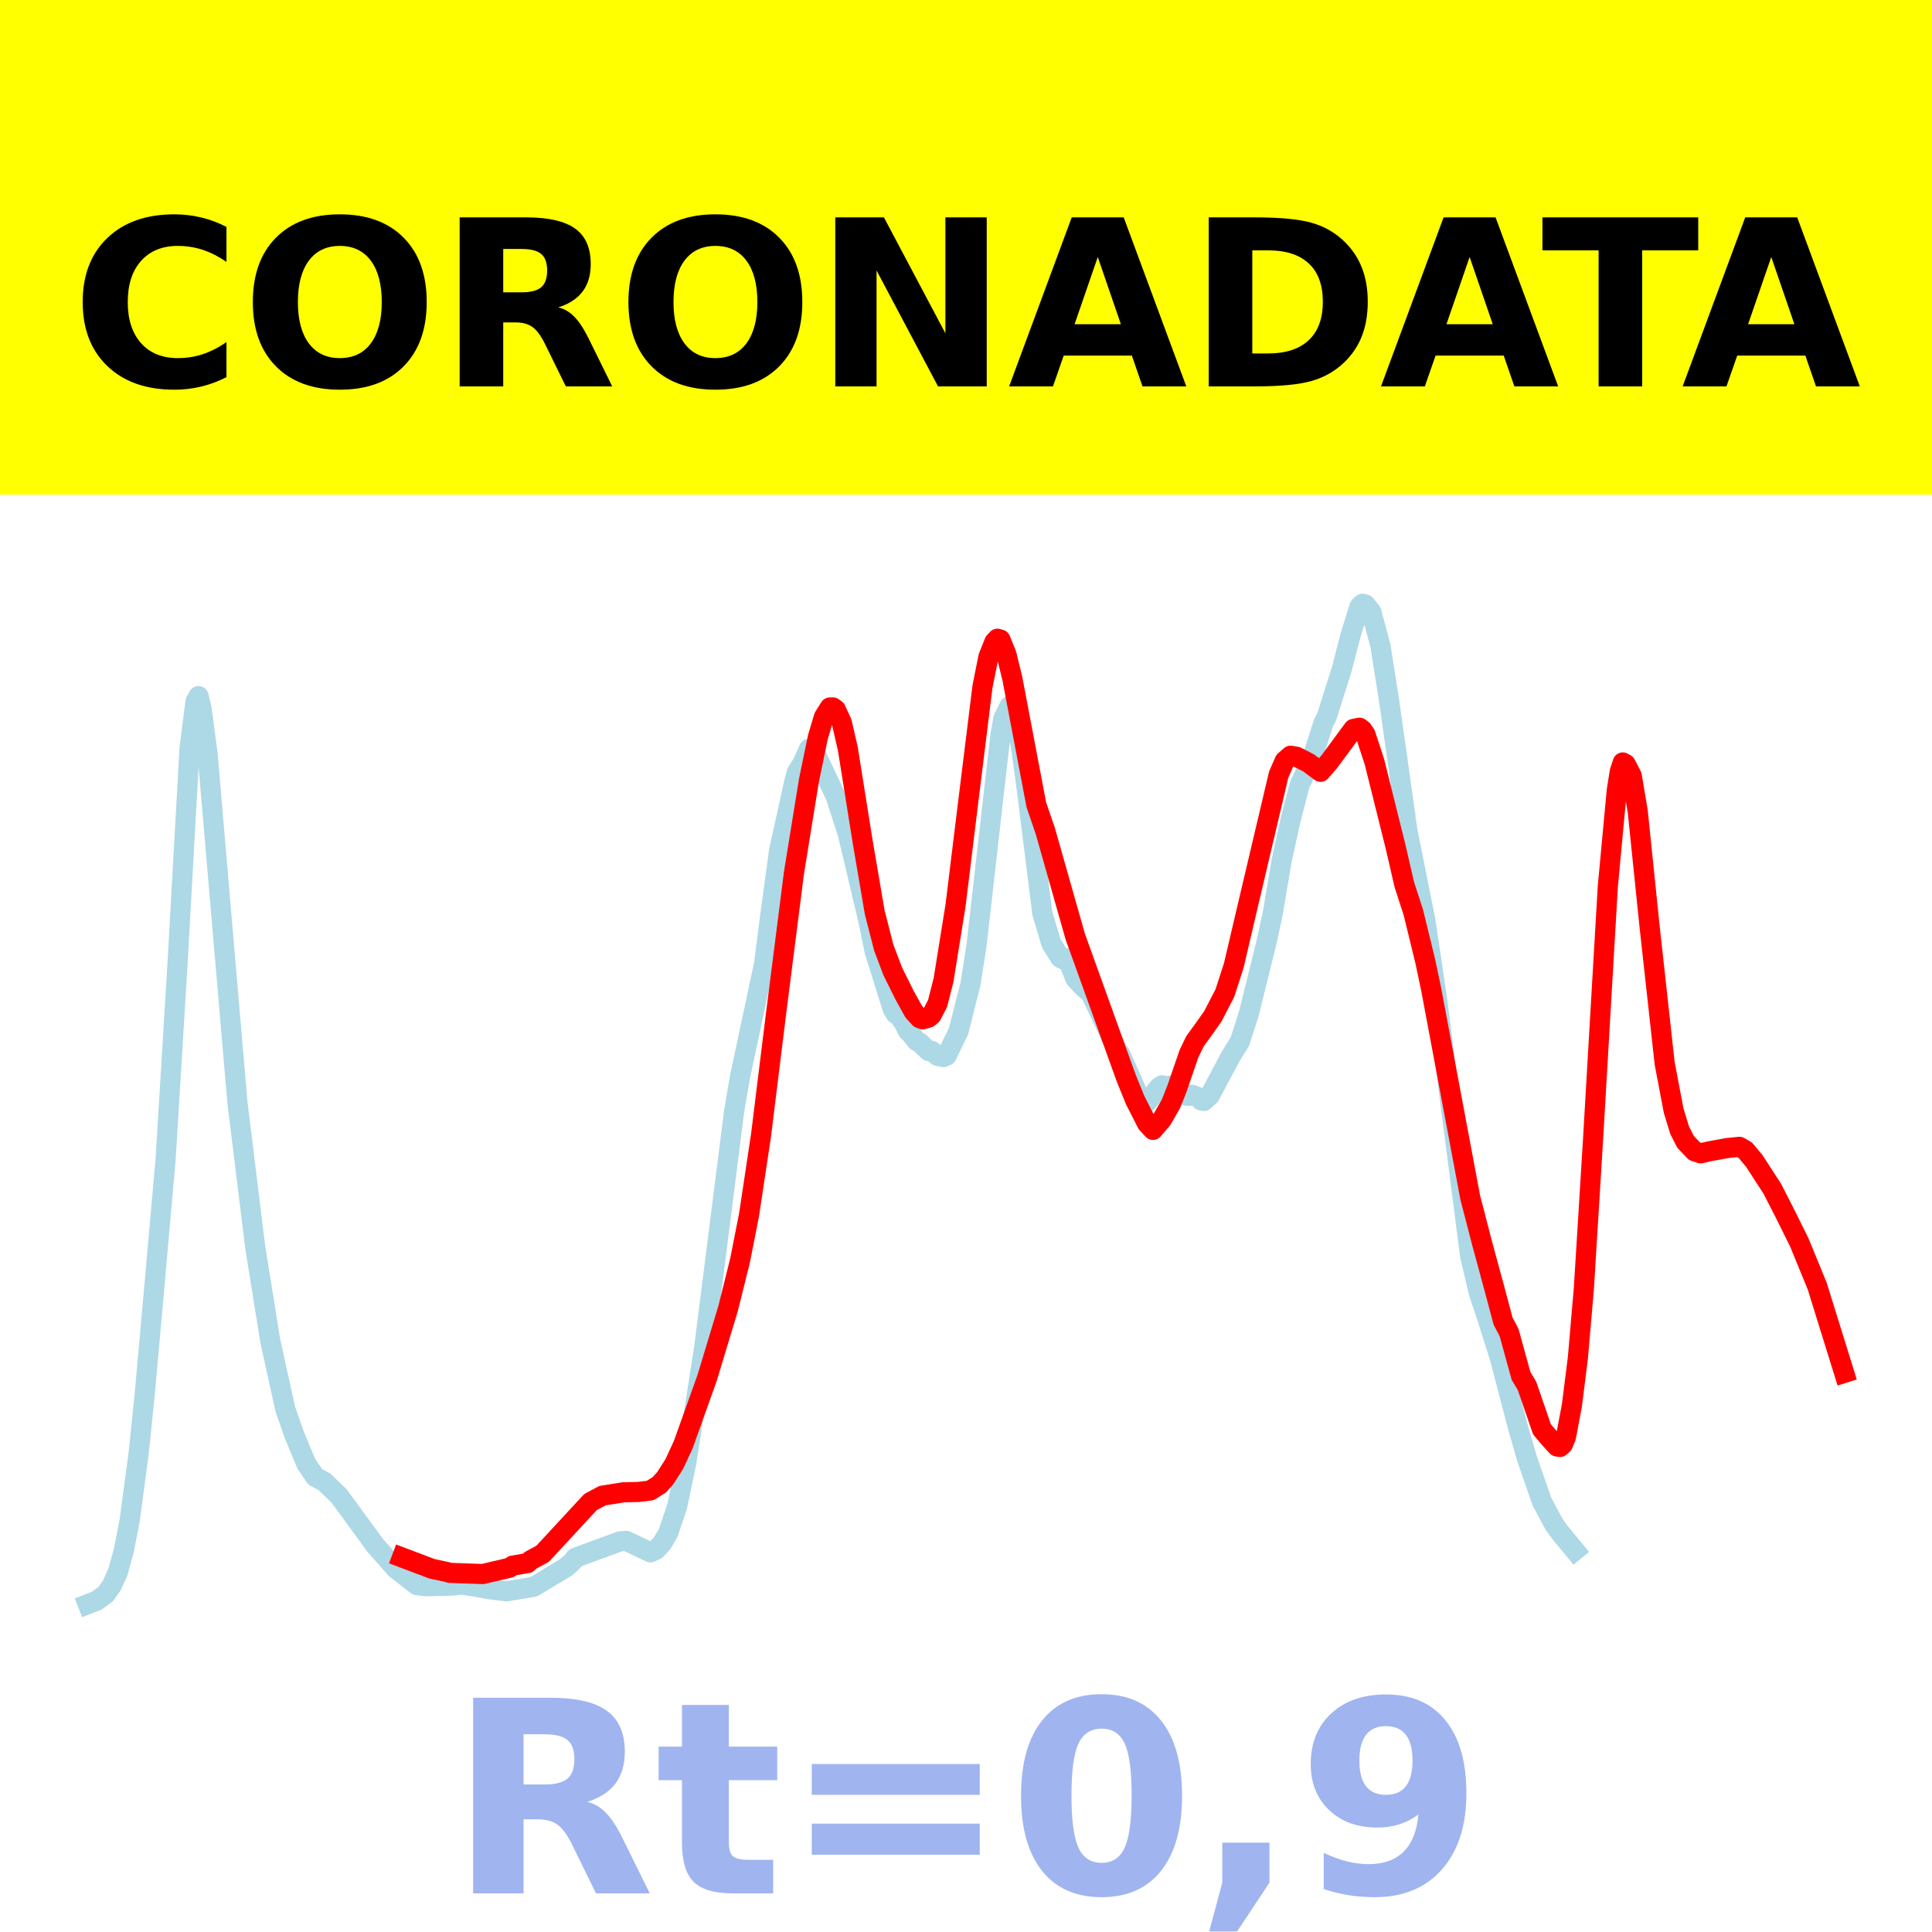
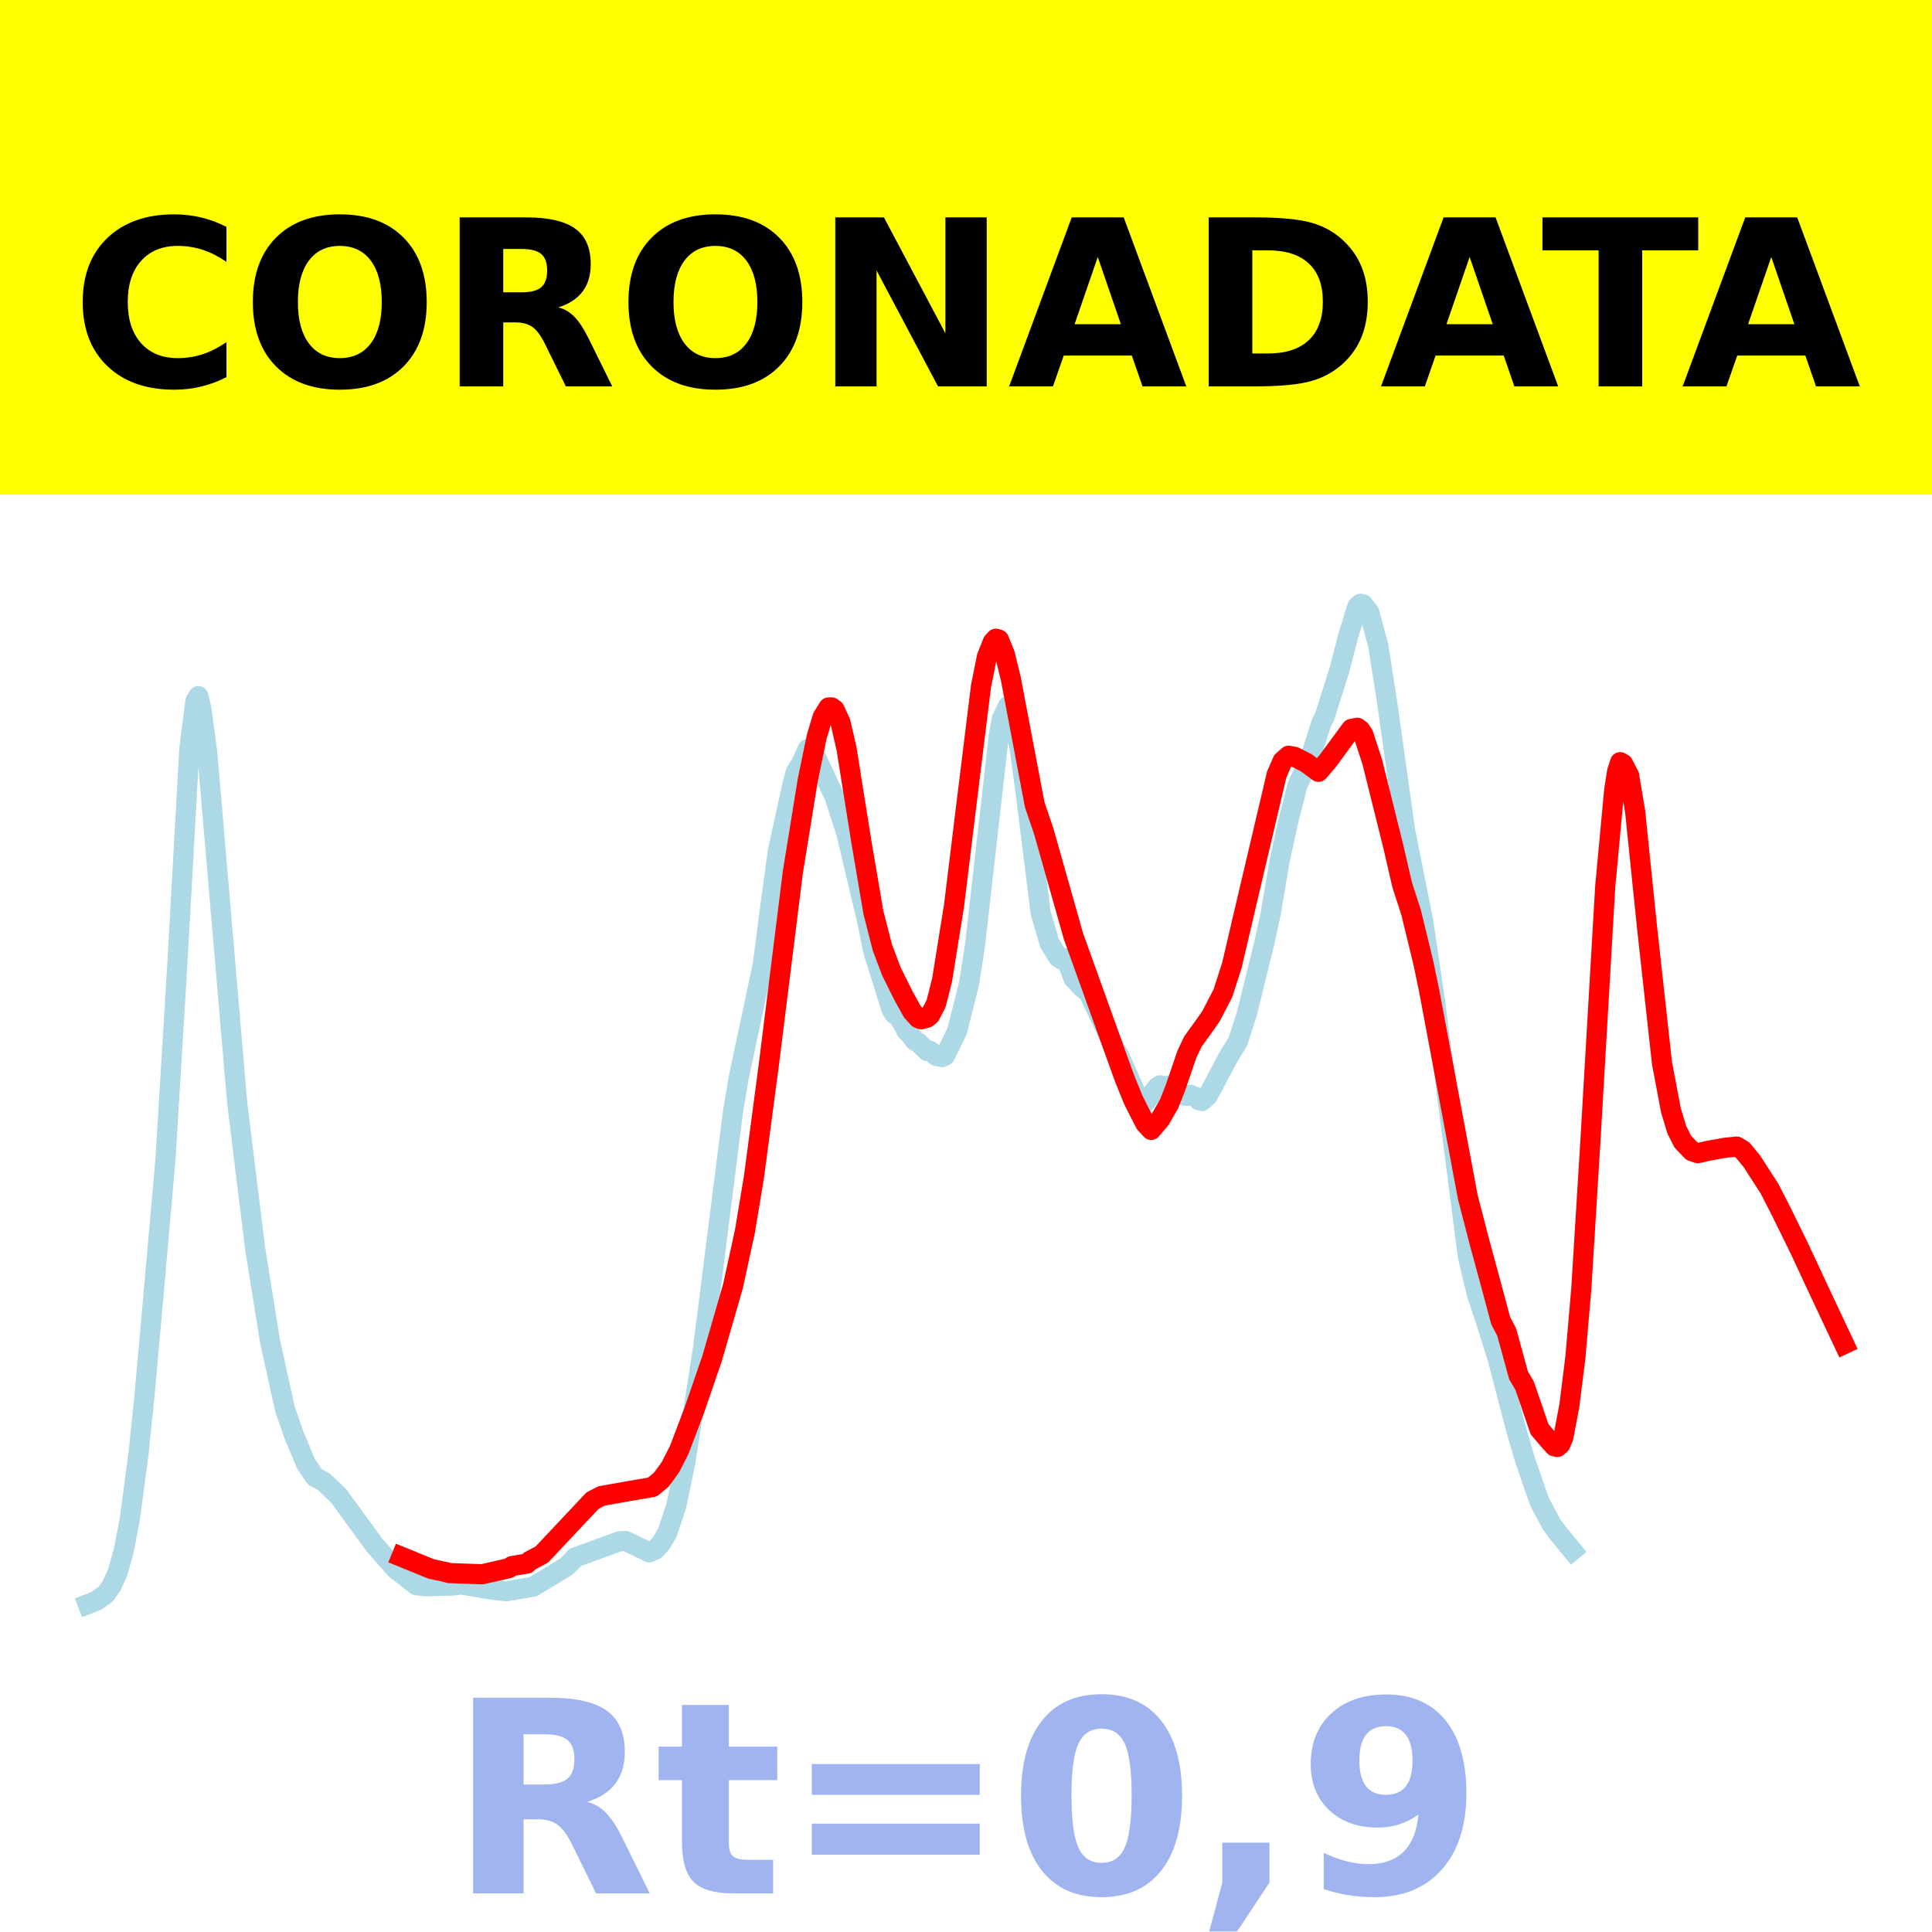
<svg xmlns="http://www.w3.org/2000/svg" xmlns:xlink="http://www.w3.org/1999/xlink" height="144pt" version="1.1" viewBox="0 0 144 144" width="144pt">
  <defs>
    <style type="text/css">*{stroke-linecap:butt;stroke-linejoin:round;}</style>
  </defs>
  <g id="figure_1">
    <g id="patch_1">
      <path d="M 0 144  L 144 144  L 144 0  L 0 0  z " style="fill:#ffffff;" />
    </g>
    <g id="axes_1">
      <g id="patch_2">
        <path d="M 0 144  L 144 144  L 144 0  L 0 0  z " style="fill:#ffffff;" />
      </g>
      <g id="line2d_1">
-         <path clip-path="url(#pc4ce36c7c8)" d="M 6.545 119.565  L 7.214 119.304  L 7.884 118.81  L 8.33 118.177  L 8.776 117.191  L 9.222 115.6  L 9.668 113.303  L 10.337 108.3  L 10.783 103.954  L 11.452 96.491  L 12.344 86.401  L 13.236 71.75  L 14.128 55.78  L 14.574 52.276  L 14.797 51.885  L 15.02 52.803  L 15.466 56.142  L 17.696 82.173  L 19.034 93.035  L 20.149 99.969  L 21.264 105.023  L 21.933 106.944  L 22.825 109.089  L 23.495 110.081  L 24.164 110.434  L 25.279 111.506  L 27.955 115.168  L 29.516 116.941  L 31.077 118.15  L 31.746 118.23  L 33.753 118.178  L 34.422 118.099  L 35.76 118.318  L 36.429 118.444  L 37.767 118.608  L 39.775 118.271  L 42.228 116.794  L 42.674 116.378  L 42.897 116.099  L 46.242 114.876  L 46.688 114.852  L 48.472 115.703  L 48.918 115.502  L 49.364 115.005  L 49.81 114.243  L 50.479 112.248  L 51.148 109.041  L 52.486 100.429  L 54.716 82.842  L 55.162 80.226  L 56.947 71.855  L 57.393 68.378  L 58.062 63.448  L 59.177 58.367  L 59.4 57.554  L 59.846 56.835  L 60.292 55.819  L 60.515 55.922  L 60.961 56.548  L 62.299 59.385  L 63.191 62.152  L 64.752 68.747  L 65.198 70.94  L 65.644 72.348  L 66.536 75.205  L 66.759 75.569  L 66.982 75.672  L 67.428 76.336  L 67.651 76.831  L 67.874 77.034  L 68.32 77.596  L 68.543 77.698  L 69.212 78.342  L 69.435 78.323  L 69.881 78.698  L 70.327 78.791  L 70.55 78.687  L 71.442 76.864  L 72.335 73.334  L 72.781 70.497  L 74.565 54.797  L 74.788 53.561  L 75.234 52.642  L 75.457 52.838  L 75.68 53.383  L 76.126 55.841  L 76.572 59.153  L 77.687 68.057  L 78.356 70.315  L 79.025 71.385  L 79.248 71.514  L 79.471 71.413  L 79.694 71.771  L 80.14 72.927  L 80.809 73.643  L 81.255 73.973  L 83.262 78.221  L 83.485 78.541  L 85.046 82.06  L 85.269 82.203  L 85.492 82.166  L 86.384 81.038  L 86.607 80.892  L 87.053 80.998  L 87.276 80.904  L 87.722 81.097  L 88.392 81.654  L 88.615 81.685  L 88.838 81.595  L 89.284 81.77  L 89.507 82.007  L 89.73 82.062  L 90.176 81.654  L 91.737 78.72  L 92.406 77.652  L 93.075 75.582  L 94.413 70.168  L 94.859 68.099  L 95.528 64.137  L 96.197 61.097  L 96.866 58.502  L 97.758 56.645  L 98.204 55.273  L 98.65 53.863  L 98.873 53.459  L 99.988 49.945  L 100.657 47.364  L 101.326 45.213  L 101.549 45  L 101.772 45.054  L 102.218 45.627  L 102.887 48.11  L 103.556 52.359  L 104.895 61.88  L 105.787 66.355  L 106.233 68.561  L 107.125 74.595  L 109.578 93.638  L 110.247 96.439  L 110.916 98.441  L 111.808 101.278  L 113.146 106.407  L 113.815 108.721  L 114.93 111.93  L 115.822 113.596  L 116.268 114.214  L 117.383 115.57  L 117.383 115.57  " style="fill:none;stroke:#add8e6;stroke-linecap:square;stroke-width:1.5;" />
+         <path clip-path="url(#p52b9c51bb5)" d="M 6.545 119.565  L 7.213 119.304  L 7.881 118.81  L 8.327 118.177  L 8.772 117.191  L 9.217 115.6  L 9.662 113.303  L 10.33 108.3  L 10.776 103.954  L 11.443 96.491  L 12.334 86.401  L 13.224 71.75  L 14.115 55.78  L 14.56 52.276  L 14.783 51.885  L 15.006 52.803  L 15.451 56.142  L 17.677 82.173  L 19.013 93.035  L 20.126 99.969  L 21.239 105.023  L 21.907 106.944  L 22.798 109.089  L 23.466 110.081  L 24.134 110.434  L 25.247 111.506  L 27.918 115.168  L 29.477 116.941  L 31.035 118.15  L 31.703 118.23  L 33.707 118.178  L 34.375 118.099  L 35.711 118.318  L 36.378 118.444  L 37.714 118.608  L 39.718 118.271  L 42.167 116.794  L 42.612 116.378  L 42.835 116.099  L 46.174 114.876  L 46.62 114.852  L 48.401 115.703  L 48.846 115.502  L 49.291 115.005  L 49.737 114.243  L 50.404 112.248  L 51.072 109.041  L 52.408 100.429  L 54.635 82.842  L 55.08 80.226  L 56.861 71.855  L 57.306 68.378  L 57.974 63.448  L 59.087 58.367  L 59.31 57.554  L 59.755 56.835  L 60.2 55.819  L 60.423 55.922  L 60.868 56.548  L 62.204 59.385  L 63.095 62.152  L 64.653 68.747  L 65.098 70.94  L 65.544 72.348  L 66.434 75.205  L 66.657 75.569  L 66.879 75.672  L 67.325 76.336  L 67.547 76.831  L 67.77 77.034  L 68.215 77.596  L 68.438 77.698  L 69.106 78.342  L 69.328 78.323  L 69.774 78.698  L 70.219 78.791  L 70.442 78.687  L 71.332 76.864  L 72.223 73.334  L 72.668 70.497  L 74.449 54.797  L 74.672 53.561  L 75.117 52.642  L 75.34 52.838  L 75.562 53.383  L 76.007 55.841  L 76.453 59.153  L 77.566 68.057  L 78.234 70.315  L 78.902 71.385  L 79.124 71.514  L 79.347 71.413  L 79.57 71.771  L 80.015 72.927  L 80.683 73.643  L 81.128 73.973  L 83.132 78.221  L 83.354 78.541  L 84.913 82.06  L 85.135 82.203  L 85.358 82.166  L 86.249 81.038  L 86.471 80.892  L 86.917 80.998  L 87.139 80.904  L 87.584 81.097  L 88.252 81.654  L 88.475 81.685  L 88.698 81.595  L 89.143 81.77  L 89.365 82.007  L 89.588 82.062  L 90.033 81.654  L 91.592 78.72  L 92.26 77.652  L 92.928 75.582  L 94.263 70.168  L 94.709 68.099  L 95.377 64.137  L 96.045 61.097  L 96.712 58.502  L 97.603 56.645  L 98.048 55.273  L 98.494 53.863  L 98.716 53.459  L 99.829 49.945  L 100.497 47.364  L 101.165 45.213  L 101.388 45  L 101.61 45.054  L 102.056 45.627  L 102.724 48.11  L 103.391 52.359  L 104.727 61.88  L 105.618 66.355  L 106.063 68.561  L 106.954 74.595  L 109.403 93.638  L 110.071 96.439  L 110.738 98.441  L 111.629 101.278  L 112.965 106.407  L 113.633 108.721  L 114.746 111.93  L 115.636 113.596  L 116.082 114.214  L 117.195 115.57  L 117.195 115.57  " style="fill:none;stroke:#add8e6;stroke-linecap:square;stroke-width:1.5;" />
      </g>
      <g id="line2d_2">
-         <path clip-path="url(#pc4ce36c7c8)" d="M 29.962 116.083  L 32.192 116.927  L 33.307 117.165  L 33.53 117.232  L 35.983 117.319  L 37.99 116.848  L 38.213 116.691  L 39.328 116.502  L 39.551 116.294  L 40.444 115.81  L 44.012 111.955  L 44.904 111.478  L 46.465 111.228  L 47.58 111.203  L 48.472 111.092  L 49.141 110.668  L 49.587 110.171  L 50.256 109.121  L 50.925 107.678  L 52.709 102.688  L 54.27 97.523  L 55.162 93.939  L 55.832 90.534  L 56.724 84.607  L 57.839 75.577  L 59.177 65.058  L 60.292 58.175  L 60.961 54.936  L 61.407 53.445  L 61.853 52.73  L 62.076 52.726  L 62.299 52.886  L 62.745 53.858  L 63.191 55.801  L 64.306 62.779  L 65.198 68.007  L 65.867 70.617  L 66.536 72.392  L 67.428 74.185  L 68.097 75.396  L 68.543 75.887  L 68.766 75.973  L 69.212 75.849  L 69.435 75.659  L 69.881 74.797  L 70.327 73.039  L 71.219 67.492  L 72.112 60.204  L 73.227 51.182  L 73.673 48.956  L 74.119 47.841  L 74.342 47.606  L 74.565 47.67  L 75.011 48.76  L 75.457 50.587  L 77.241 59.979  L 77.91 61.933  L 80.14 69.797  L 83.931 80.329  L 84.6 81.979  L 85.492 83.737  L 85.938 84.216  L 86.607 83.437  L 87.276 82.271  L 87.722 81.149  L 88.615 78.547  L 89.061 77.617  L 89.73 76.698  L 90.399 75.748  L 91.291 74.03  L 91.96 71.958  L 93.075 67.197  L 95.305 57.737  L 95.751 56.714  L 96.197 56.326  L 96.643 56.405  L 97.535 56.863  L 98.427 57.525  L 99.096 56.751  L 100.88 54.329  L 101.326 54.239  L 101.549 54.406  L 101.772 54.733  L 102.441 56.778  L 104.002 63.042  L 104.672 65.939  L 105.341 68  L 106.233 71.653  L 106.679 73.776  L 109.578 89.232  L 110.47 92.676  L 111.362 95.962  L 112.031 98.469  L 112.477 99.316  L 113.369 102.552  L 113.815 103.295  L 114.93 106.535  L 115.599 107.317  L 116.045 107.807  L 116.268 107.85  L 116.491 107.656  L 116.714 107.113  L 117.16 104.754  L 117.606 101.207  L 118.052 96.032  L 118.721 85.197  L 119.836 66.091  L 120.505 58.911  L 120.729 57.503  L 120.952 56.828  L 121.175 56.957  L 121.621 57.82  L 122.067 60.469  L 122.959 69.133  L 124.074 79.25  L 124.743 82.778  L 125.189 84.238  L 125.635 85.111  L 126.304 85.811  L 126.75 85.962  L 127.419 85.809  L 128.757 85.568  L 129.649 85.478  L 130.095 85.739  L 130.764 86.544  L 132.102 88.613  L 132.994 90.353  L 134.109 92.601  L 135.447 95.865  L 137.455 102.33  L 137.455 102.33  " style="fill:none;stroke:#ff0000;stroke-linecap:square;stroke-width:1.5;" />
+         <path clip-path="url(#p52b9c51bb5)" d="M 29.922 116.036  L 32.148 116.943  L 33.262 117.181  L 33.484 117.247  L 35.933 117.336  L 37.937 116.88  L 38.16 116.724  L 39.273 116.541  L 39.495 116.338  L 40.386 115.865  L 44.171 111.84  L 44.839 111.498  L 46.842 111.143  L 48.623 110.838  L 49.291 110.287  L 49.959 109.372  L 50.627 108.066  L 51.74 105.133  L 53.076 101.25  L 54.635 95.853  L 55.525 91.759  L 56.193 87.738  L 57.306 79.346  L 59.087 65.058  L 60.2 58.174  L 60.868 54.935  L 61.314 53.444  L 61.759 52.729  L 61.981 52.725  L 62.204 52.886  L 62.649 53.857  L 63.095 55.801  L 64.208 62.778  L 65.098 68.006  L 65.766 70.617  L 66.434 72.391  L 67.325 74.184  L 67.993 75.395  L 68.438 75.887  L 68.66 75.973  L 69.106 75.848  L 69.328 75.658  L 69.774 74.796  L 70.219 73.038  L 71.109 67.492  L 72 60.203  L 73.113 51.181  L 73.558 48.955  L 74.004 47.84  L 74.226 47.605  L 74.449 47.669  L 74.894 48.759  L 75.34 50.586  L 77.121 59.978  L 77.788 61.933  L 80.015 69.797  L 83.8 80.328  L 84.468 81.979  L 85.358 83.736  L 85.803 84.216  L 86.471 83.436  L 87.139 82.27  L 87.584 81.148  L 88.475 78.548  L 88.92 77.618  L 89.588 76.7  L 90.256 75.75  L 91.147 74.032  L 91.814 71.961  L 92.928 67.2  L 95.154 57.741  L 95.599 56.717  L 96.045 56.329  L 96.49 56.408  L 97.38 56.865  L 98.271 57.526  L 98.939 56.752  L 100.72 54.331  L 101.165 54.241  L 101.388 54.407  L 101.61 54.735  L 102.278 56.78  L 103.837 63.043  L 104.505 65.94  L 105.173 68  L 106.063 71.652  L 106.508 73.776  L 109.403 89.231  L 110.293 92.664  L 111.184 95.938  L 111.852 98.435  L 112.297 99.279  L 113.187 102.523  L 113.633 103.268  L 114.746 106.521  L 115.414 107.309  L 115.859 107.802  L 116.082 107.845  L 116.304 107.652  L 116.527 107.11  L 116.972 104.751  L 117.417 101.204  L 117.863 96.029  L 118.531 85.192  L 119.644 66.078  L 120.312 58.892  L 120.534 57.483  L 120.757 56.807  L 120.98 56.936  L 121.425 57.799  L 121.87 60.447  L 122.761 69.115  L 123.874 79.235  L 124.542 82.764  L 124.987 84.225  L 125.432 85.098  L 126.1 85.799  L 126.545 85.95  L 127.213 85.796  L 128.549 85.551  L 129.44 85.459  L 129.885 85.72  L 130.553 86.524  L 131.889 88.596  L 132.779 90.334  L 134.115 93.054  L 135.673 96.395  L 137.455 100.18  L 137.455 100.18  " style="fill:none;stroke:#ff0000;stroke-linecap:square;stroke-width:1.5;" />
      </g>
      <g id="patch_3">
        <path d="M 0 144  L 0 0  " style="fill:none;stroke:#ffffff;stroke-linecap:square;stroke-linejoin:miter;stroke-width:0.8;" />
      </g>
      <g id="patch_4">
        <path d="M 144 144  L 144 0  " style="fill:none;stroke:#ffffff;stroke-linecap:square;stroke-linejoin:miter;stroke-width:0.8;" />
      </g>
      <g id="patch_5">
-         <path d="M 0 144  L 144 144  " style="fill:none;stroke:#ffffff;stroke-linecap:square;stroke-linejoin:miter;stroke-width:0.8;" />
+         <path d="M -0 144  L 144 144  " style="fill:none;stroke:#ffffff;stroke-linecap:square;stroke-linejoin:miter;stroke-width:0.8;" />
      </g>
      <g id="patch_6">
-         <path d="M 0 0  L 144 0  " style="fill:none;stroke:#ffffff;stroke-linecap:square;stroke-linejoin:miter;stroke-width:0.8;" />
+         <path d="M -0 0  L 144 0  " style="fill:none;stroke:#ffffff;stroke-linecap:square;stroke-linejoin:miter;stroke-width:0.8;" />
      </g>
    </g>
    <g id="text_1">
      <g id="patch_7">
        <path d="M -64.848 36.368  L 208.848 36.368  L 208.848 -7.654  L -64.848 -7.654  z " style="fill:#ffff00;stroke:#ffff00;stroke-linejoin:miter;" />
      </g>
      <g transform="translate(72 9.45018)scale(0.1728 -0.1728)" />
      <g transform="translate(-60.87375 28.8)scale(0.1728 -0.1728)">
        <defs>
          <path id="DejaVuSans-Bold-32" />
          <path d="M 67 4  Q 61.812 1.312 56.203 -0.047  Q 50.594 -1.422 44.484 -1.422  Q 26.266 -1.422 15.625 8.766  Q 4.984 18.953 4.984 36.375  Q 4.984 53.859 15.625 64.031  Q 26.266 74.219 44.484 74.219  Q 50.594 74.219 56.203 72.844  Q 61.812 71.484 67 68.797  L 67 53.719  Q 61.766 57.281 56.688 58.938  Q 51.609 60.594 46 60.594  Q 35.938 60.594 30.172 54.141  Q 24.422 47.703 24.422 36.375  Q 24.422 25.094 30.172 18.641  Q 35.938 12.203 46 12.203  Q 51.609 12.203 56.688 13.859  Q 61.766 15.531 67 19.094  z " id="DejaVuSans-Bold-67" />
          <path d="M 42.484 60.594  Q 33.891 60.594 29.156 54.25  Q 24.422 47.906 24.422 36.375  Q 24.422 24.906 29.156 18.547  Q 33.891 12.203 42.484 12.203  Q 51.125 12.203 55.859 18.547  Q 60.594 24.906 60.594 36.375  Q 60.594 47.906 55.859 54.25  Q 51.125 60.594 42.484 60.594  z M 42.484 74.219  Q 60.062 74.219 70.016 64.156  Q 79.984 54.109 79.984 36.375  Q 79.984 18.703 70.016 8.641  Q 60.062 -1.422 42.484 -1.422  Q 24.953 -1.422 14.969 8.641  Q 4.984 18.703 4.984 36.375  Q 4.984 54.109 14.969 64.156  Q 24.953 74.219 42.484 74.219  z " id="DejaVuSans-Bold-79" />
          <path d="M 35.891 40.578  Q 41.797 40.578 44.359 42.766  Q 46.922 44.969 46.922 50  Q 46.922 54.984 44.359 57.125  Q 41.797 59.281 35.891 59.281  L 27.984 59.281  L 27.984 40.578  z M 27.984 27.594  L 27.984 0  L 9.188 0  L 9.188 72.906  L 37.891 72.906  Q 52.297 72.906 59 68.062  Q 65.719 63.234 65.719 52.781  Q 65.719 45.562 62.219 40.922  Q 58.734 36.281 51.703 34.078  Q 55.562 33.203 58.609 30.094  Q 61.672 27 64.797 20.703  L 75 0  L 54.984 0  L 46.094 18.109  Q 43.406 23.578 40.641 25.578  Q 37.891 27.594 33.297 27.594  z " id="DejaVuSans-Bold-82" />
          <path d="M 9.188 72.906  L 30.172 72.906  L 56.688 22.906  L 56.688 72.906  L 74.516 72.906  L 74.516 0  L 53.516 0  L 27 50  L 27 0  L 9.188 0  z " id="DejaVuSans-Bold-78" />
          <path d="M 53.422 13.281  L 24.031 13.281  L 19.391 0  L 0.484 0  L 27.484 72.906  L 49.906 72.906  L 76.906 0  L 58.016 0  z M 28.719 26.812  L 48.688 26.812  L 38.719 55.812  z " id="DejaVuSans-Bold-65" />
          <path d="M 27.984 58.688  L 27.984 14.203  L 34.719 14.203  Q 46.234 14.203 52.312 19.922  Q 58.406 25.641 58.406 36.531  Q 58.406 47.359 52.344 53.016  Q 46.297 58.688 34.719 58.688  z M 9.188 72.906  L 29 72.906  Q 45.609 72.906 53.734 70.531  Q 61.859 68.172 67.672 62.5  Q 72.797 57.562 75.281 51.109  Q 77.781 44.672 77.781 36.531  Q 77.781 28.266 75.281 21.797  Q 72.797 15.328 67.672 10.406  Q 61.812 4.734 53.609 2.359  Q 45.406 0 29 0  L 9.188 0  z " id="DejaVuSans-Bold-68" />
          <path d="M 0.484 72.906  L 67.672 72.906  L 67.672 58.688  L 43.5 58.688  L 43.5 0  L 24.703 0  L 24.703 58.688  L 0.484 58.688  z " id="DejaVuSans-Bold-84" />
        </defs>
        <use xlink:href="#DejaVuSans-Bold-32" />
        <use x="34.814" xlink:href="#DejaVuSans-Bold-32" />
        <use x="69.629" xlink:href="#DejaVuSans-Bold-32" />
        <use x="104.443" xlink:href="#DejaVuSans-Bold-32" />
        <use x="139.258" xlink:href="#DejaVuSans-Bold-32" />
        <use x="174.072" xlink:href="#DejaVuSans-Bold-32" />
        <use x="208.887" xlink:href="#DejaVuSans-Bold-32" />
        <use x="243.701" xlink:href="#DejaVuSans-Bold-32" />
        <use x="278.516" xlink:href="#DejaVuSans-Bold-32" />
        <use x="313.33" xlink:href="#DejaVuSans-Bold-32" />
        <use x="348.145" xlink:href="#DejaVuSans-Bold-32" />
        <use x="382.959" xlink:href="#DejaVuSans-Bold-67" />
        <use x="456.348" xlink:href="#DejaVuSans-Bold-79" />
        <use x="541.357" xlink:href="#DejaVuSans-Bold-82" />
        <use x="618.359" xlink:href="#DejaVuSans-Bold-79" />
        <use x="703.369" xlink:href="#DejaVuSans-Bold-78" />
        <use x="787.061" xlink:href="#DejaVuSans-Bold-65" />
        <use x="864.453" xlink:href="#DejaVuSans-Bold-68" />
        <use x="947.461" xlink:href="#DejaVuSans-Bold-65" />
        <use x="1017.104" xlink:href="#DejaVuSans-Bold-84" />
        <use x="1077.566" xlink:href="#DejaVuSans-Bold-65" />
        <use x="1154.959" xlink:href="#DejaVuSans-Bold-32" />
        <use x="1189.773" xlink:href="#DejaVuSans-Bold-32" />
        <use x="1224.588" xlink:href="#DejaVuSans-Bold-32" />
        <use x="1259.402" xlink:href="#DejaVuSans-Bold-32" />
        <use x="1294.217" xlink:href="#DejaVuSans-Bold-32" />
        <use x="1329.031" xlink:href="#DejaVuSans-Bold-32" />
        <use x="1363.846" xlink:href="#DejaVuSans-Bold-32" />
        <use x="1398.66" xlink:href="#DejaVuSans-Bold-32" />
        <use x="1433.475" xlink:href="#DejaVuSans-Bold-32" />
        <use x="1468.289" xlink:href="#DejaVuSans-Bold-32" />
        <use x="1503.104" xlink:href="#DejaVuSans-Bold-32" />
      </g>
    </g>
    <g id="text_2">
      <g style="fill:#4169e1;opacity:0.5;" transform="translate(33.42656 141.12)scale(0.2 -0.2)">
        <defs>
          <path d="M 27.484 70.219  L 27.484 54.688  L 45.516 54.688  L 45.516 42.188  L 27.484 42.188  L 27.484 19  Q 27.484 15.188 29 13.844  Q 30.516 12.5 35.016 12.5  L 44 12.5  L 44 0  L 29 0  Q 18.656 0 14.328 4.312  Q 10.016 8.641 10.016 19  L 10.016 42.188  L 1.312 42.188  L 1.312 54.688  L 10.016 54.688  L 10.016 70.219  z " id="DejaVuSans-Bold-116" />
          <path d="M 10.594 48.188  L 73.188 48.188  L 73.188 36.719  L 10.594 36.719  z M 10.594 25.984  L 73.188 25.984  L 73.188 14.406  L 10.594 14.406  z " id="DejaVuSans-Bold-61" />
          <path d="M 46 36.531  Q 46 50.203 43.438 55.781  Q 40.875 61.375 34.812 61.375  Q 28.766 61.375 26.172 55.781  Q 23.578 50.203 23.578 36.531  Q 23.578 22.703 26.172 17.031  Q 28.766 11.375 34.812 11.375  Q 40.828 11.375 43.406 17.031  Q 46 22.703 46 36.531  z M 64.797 36.375  Q 64.797 18.266 56.984 8.422  Q 49.172 -1.422 34.812 -1.422  Q 20.406 -1.422 12.594 8.422  Q 4.781 18.266 4.781 36.375  Q 4.781 54.547 12.594 64.375  Q 20.406 74.219 34.812 74.219  Q 49.172 74.219 56.984 64.375  Q 64.797 54.547 64.797 36.375  z " id="DejaVuSans-Bold-48" />
          <path d="M 10.203 18.891  L 27.781 18.891  L 27.781 4  L 15.719 -14.203  L 5.328 -14.203  L 10.203 4  z " id="DejaVuSans-Bold-44" />
          <path d="M 10.016 1.609  L 10.016 15.094  Q 14.5 12.984 18.594 11.938  Q 22.703 10.891 26.703 10.891  Q 35.109 10.891 39.797 15.547  Q 44.484 20.219 45.312 29.391  Q 42 26.953 38.234 25.734  Q 34.469 24.516 30.078 24.516  Q 18.891 24.516 12.031 31.031  Q 5.172 37.547 5.172 48.188  Q 5.172 59.969 12.812 67.047  Q 20.453 74.125 33.297 74.125  Q 47.562 74.125 55.375 64.5  Q 63.188 54.891 63.188 37.312  Q 63.188 19.234 54.047 8.906  Q 44.922 -1.422 29 -1.422  Q 23.875 -1.422 19.188 -0.656  Q 14.5 0.094 10.016 1.609  z M 33.203 36.719  Q 38.141 36.719 40.625 39.906  Q 43.109 43.109 43.109 49.516  Q 43.109 55.859 40.625 59.078  Q 38.141 62.312 33.203 62.312  Q 28.266 62.312 25.781 59.078  Q 23.297 55.859 23.297 49.516  Q 23.297 43.109 25.781 39.906  Q 28.266 36.719 33.203 36.719  z " id="DejaVuSans-Bold-57" />
        </defs>
        <use xlink:href="#DejaVuSans-Bold-82" />
        <use x="77.002" xlink:href="#DejaVuSans-Bold-116" />
        <use x="124.805" xlink:href="#DejaVuSans-Bold-61" />
        <use x="208.594" xlink:href="#DejaVuSans-Bold-48" />
        <use x="278.174" xlink:href="#DejaVuSans-Bold-44" />
        <use x="316.162" xlink:href="#DejaVuSans-Bold-57" />
      </g>
    </g>
  </g>
  <defs>
-     <clipPath id="pc4ce36c7c8">
+     <clipPath id="p52b9c51bb5">
      <rect height="144" width="144" x="0" y="0" />
    </clipPath>
  </defs>
</svg>
